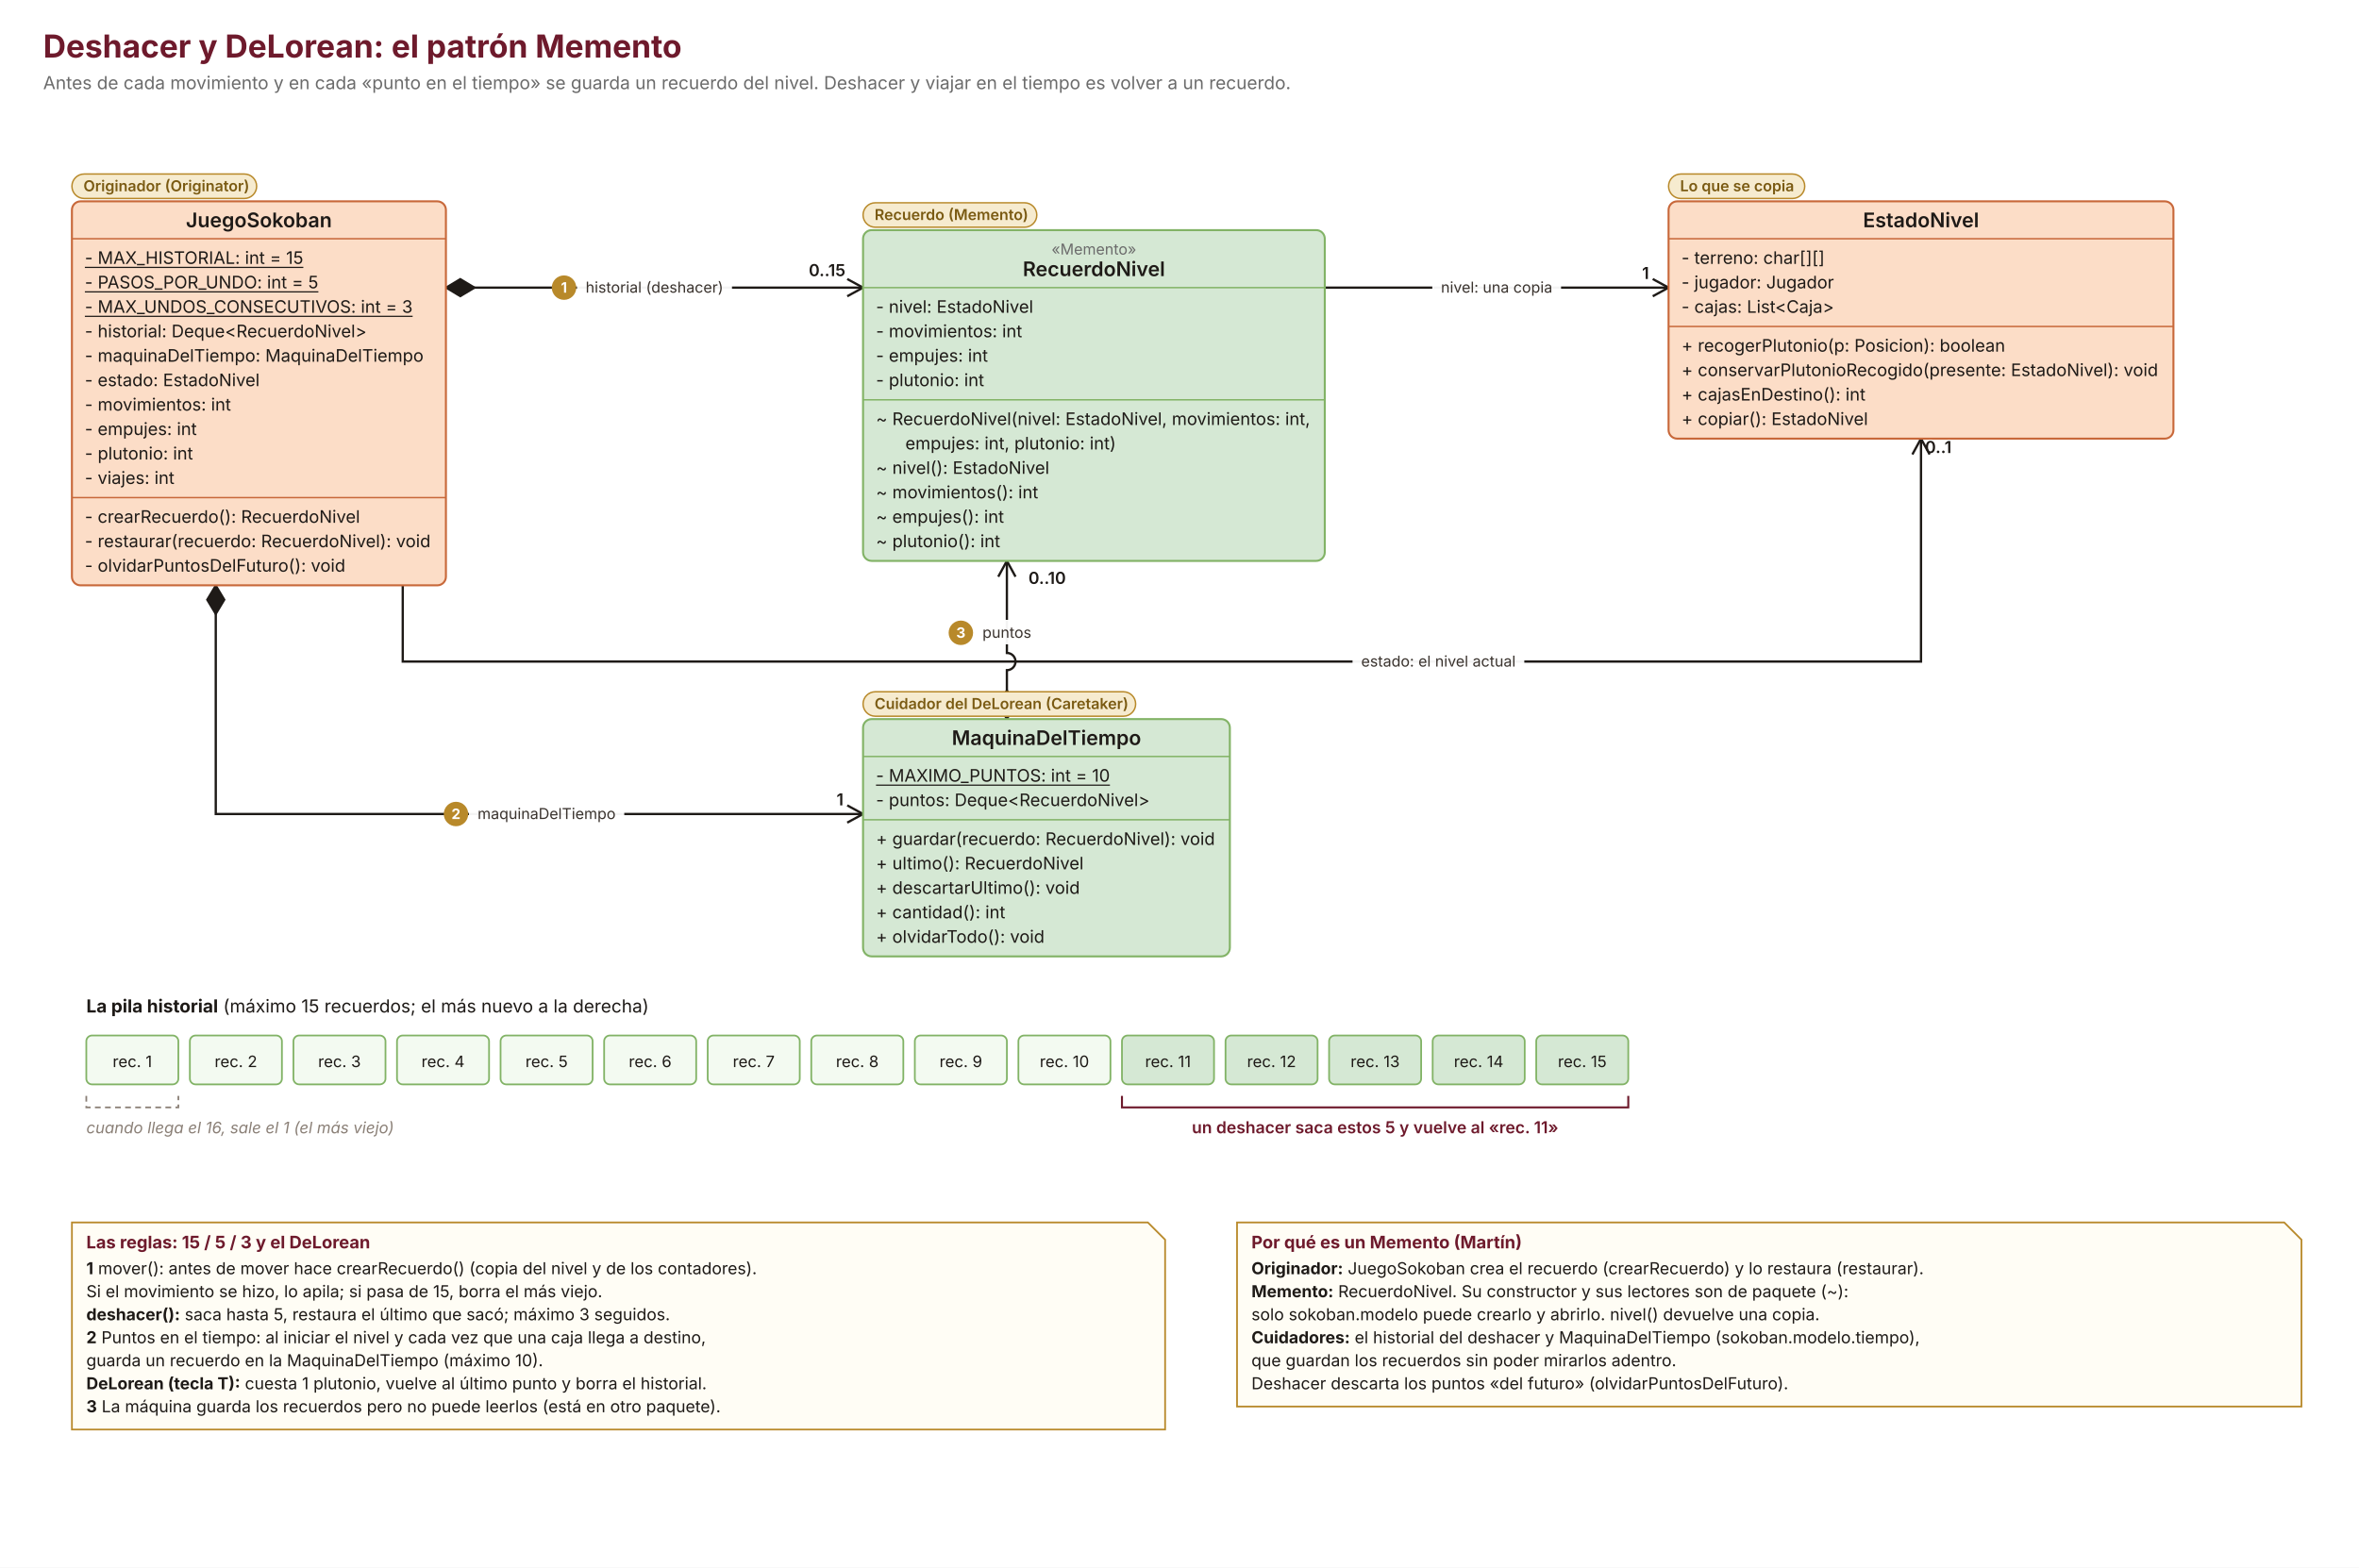
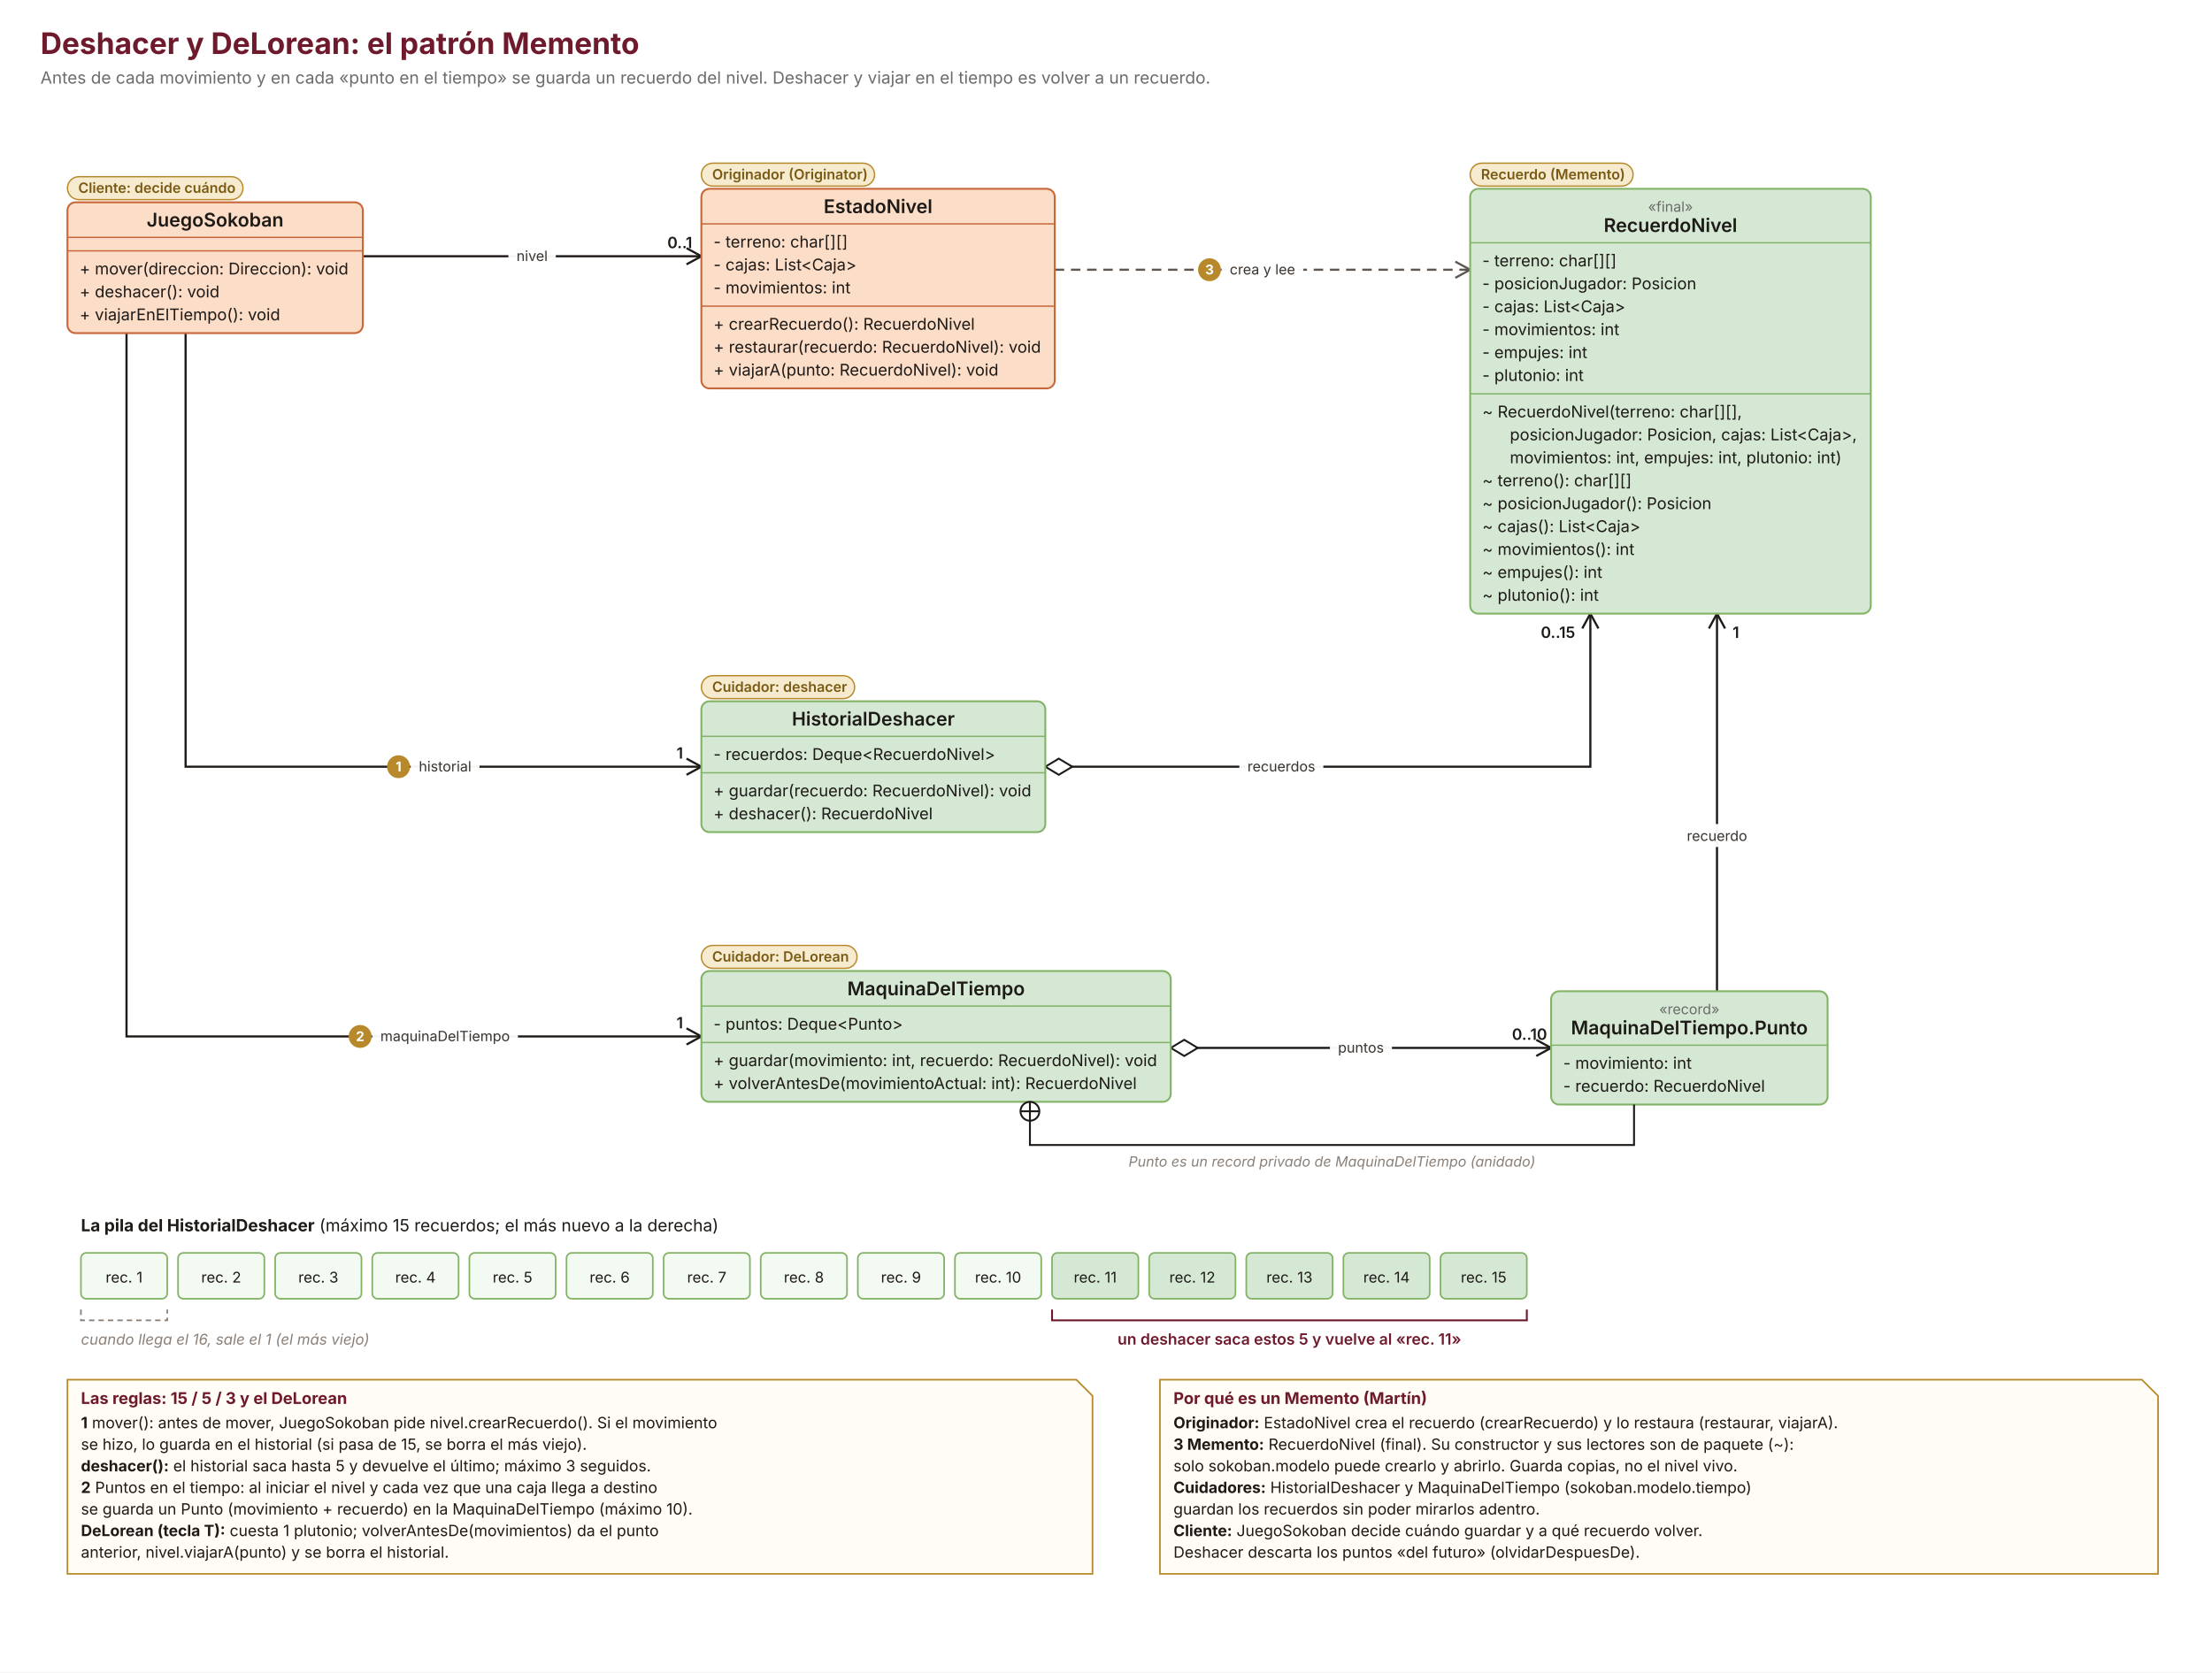
- <svg xmlns="http://www.w3.org/2000/svg" viewBox="0 0 1640 1090" width="1640" height="1090" font-family="Inter, Arial, sans-serif">
+ <svg xmlns="http://www.w3.org/2000/svg" viewBox="0 0 1640 1240" width="1640" height="1240" font-family="Inter, Arial, sans-serif">
  <style>text{white-space:pre}</style>
-   <rect width="1640" height="1090" fill="#FFFFFF" />
+   <rect width="1640" height="1240" fill="#FFFFFF" />
  <text x="30" y="40" font-size="22" font-weight="700" fill="#6E1A2C">Deshacer y DeLorean: el patrón Memento</text>
  <text x="30" y="62" font-size="12.5" fill="#6B6B6B">Antes de cada movimiento y en cada «punto en el tiempo» se guarda un recuerdo del nivel. Deshacer y viajar en el tiempo es volver a un recuerdo.</text>
-   <path d="M 310.0 200.0 L 600.0 200.0" fill="none" stroke="#1E1A17" stroke-width="1.6" />
-   <polyline points="589.0,194.0 600.0,200.0 589.0,206.0" fill="none" stroke="#1E1A17" stroke-width="1.6" />
-   <polygon points="310.0,200.0 320.0,206.0 330.0,200.0 320.0,194.0" fill="#1E1A17" stroke="#1E1A17" stroke-width="1.4" />
-   <rect x="401.109" y="191.0" width="107.781" height="17" rx="4" fill="#FFFFFF" fill-opacity="0.95" />
-   <text x="455.0" y="203.5" font-size="10.5" text-anchor="middle" fill="#3A332E">historial (deshacer)</text>
-   <circle cx="392.109" cy="200.0" r="8.5" fill="#B8892A" />
-   <text x="392.109" y="203.5" font-size="10" font-weight="700" text-anchor="middle" fill="#FFFFFF">1</text>
-   <text x="575" y="192" font-size="11.5" font-weight="600" fill="#1E1A17" text-anchor="middle">0..15</text>
-   <path d="M 150.0 407.0 L 150.0 566.0 L 600.0 566.0" fill="none" stroke="#1E1A17" stroke-width="1.6" />
-   <polyline points="589.0,560.0 600.0,566.0 589.0,572.0" fill="none" stroke="#1E1A17" stroke-width="1.6" />
-   <polygon points="150.0,407.0 144.0,417.0 150.0,427.0 156.0,417.0" fill="#1E1A17" stroke="#1E1A17" stroke-width="1.4" />
-   <rect x="326.008" y="557.0" width="107.984" height="17" rx="4" fill="#FFFFFF" fill-opacity="0.95" />
-   <text x="380" y="569.5" font-size="10.5" text-anchor="middle" fill="#3A332E">maquinaDelTiempo</text>
-   <circle cx="317.008" cy="566.0" r="8.5" fill="#B8892A" />
-   <text x="317.008" y="569.5" font-size="10" font-weight="700" text-anchor="middle" fill="#FFFFFF">2</text>
-   <text x="584" y="560.0" font-size="11.5" font-weight="600" fill="#1E1A17" text-anchor="middle">1</text>
-   <path d="M 700.0 500.0 L 700.0 466.0 A 6 6 0 0 0 700.0 454.0 L 700.0 390.0" fill="none" stroke="#1E1A17" stroke-width="1.6" />
-   <polyline points="694.0,401.0 700.0,390.0 706.0,401.0" fill="none" stroke="#1E1A17" stroke-width="1.6" />
-   <polygon points="700.0,500.0 706.0,490.0 700.0,480.0 694.0,490.0" fill="#FFFFFF" stroke="#1E1A17" stroke-width="1.4" />
-   <rect x="677.0" y="431" width="46.0" height="17" rx="4" fill="#FFFFFF" fill-opacity="0.95" />
-   <text x="700" y="443.5" font-size="10.5" text-anchor="middle" fill="#3A332E">puntos</text>
-   <circle cx="668.0" cy="440" r="8.5" fill="#B8892A" />
-   <text x="668.0" y="443.5" font-size="10" font-weight="700" text-anchor="middle" fill="#FFFFFF">3</text>
-   <text x="728" y="406" font-size="11.5" font-weight="600" fill="#1E1A17" text-anchor="middle">0..10</text>
-   <path d="M 921.0 200.0 L 1160.0 200.0" fill="none" stroke="#1E1A17" stroke-width="1.6" />
-   <polyline points="1149.0,194.0 1160.0,200.0 1149.0,206.0" fill="none" stroke="#1E1A17" stroke-width="1.6" />
-   <rect x="995.742" y="191.0" width="89.516" height="17" rx="4" fill="#FFFFFF" fill-opacity="0.95" />
-   <text x="1040.5" y="203.5" font-size="10.5" text-anchor="middle" fill="#3A332E">nivel: una copia</text>
-   <text x="1144" y="194.0" font-size="11.5" font-weight="600" fill="#1E1A17" text-anchor="middle">1</text>
-   <path d="M 280.0 407.0 L 280.0 460.0 L 1335.5 460.0 L 1335.5 305.0" fill="none" stroke="#1E1A17" stroke-width="1.6" />
-   <polyline points="1329.5,316.0 1335.5,305.0 1341.5,316.0" fill="none" stroke="#1E1A17" stroke-width="1.6" />
-   <rect x="940.289" y="451" width="119.422" height="17" rx="4" fill="#FFFFFF" fill-opacity="0.95" />
-   <text x="1000" y="463.5" font-size="10.5" text-anchor="middle" fill="#3A332E">estado: el nivel actual</text>
-   <text x="1347.5" y="315" font-size="11.5" font-weight="600" fill="#1E1A17" text-anchor="middle">0..1</text>
+   <path d="M 269.0 190.0 L 520.0 190.0" fill="none" stroke="#1E1A17" stroke-width="1.6" />
+   <polyline points="509.0,184.0 520.0,190.0 509.0,196.0" fill="none" stroke="#1E1A17" stroke-width="1.6" />
+   <rect x="376.938" y="181.0" width="35.125" height="17" rx="4" fill="#FFFFFF" fill-opacity="0.95" />
+   <text x="394.5" y="193.5" font-size="10.5" text-anchor="middle" fill="#3A332E">nivel</text>
+   <text x="504" y="184.0" font-size="11.5" font-weight="600" fill="#1E1A17" text-anchor="middle">0..1</text>
+   <path d="M 137.6 247.0 L 137.6 568.5 L 520.0 568.5" fill="none" stroke="#1E1A17" stroke-width="1.6" />
+   <polyline points="509.0,562.5 520.0,568.5 509.0,574.5" fill="none" stroke="#1E1A17" stroke-width="1.6" />
+   <rect x="304.484" y="559.5" width="51.031" height="17" rx="4" fill="#FFFFFF" fill-opacity="0.95" />
+   <text x="330" y="572.0" font-size="10.5" text-anchor="middle" fill="#3A332E">historial</text>
+   <circle cx="295.484" cy="568.5" r="8.5" fill="#B8892A" />
+   <text x="295.484" y="572.0" font-size="10" font-weight="700" text-anchor="middle" fill="#FFFFFF">1</text>
+   <text x="504" y="562.5" font-size="11.5" font-weight="600" fill="#1E1A17" text-anchor="middle">1</text>
+   <path d="M 93.8 247.0 L 93.8 768.5 L 520.0 768.5" fill="none" stroke="#1E1A17" stroke-width="1.6" />
+   <polyline points="509.0,762.5 520.0,768.5 509.0,774.5" fill="none" stroke="#1E1A17" stroke-width="1.6" />
+   <rect x="276.008" y="759.5" width="107.984" height="17" rx="4" fill="#FFFFFF" fill-opacity="0.95" />
+   <text x="330" y="772.0" font-size="10.5" text-anchor="middle" fill="#3A332E">maquinaDelTiempo</text>
+   <circle cx="267.008" cy="768.5" r="8.5" fill="#B8892A" />
+   <text x="267.008" y="772.0" font-size="10" font-weight="700" text-anchor="middle" fill="#FFFFFF">2</text>
+   <text x="504" y="762.5" font-size="11.5" font-weight="600" fill="#1E1A17" text-anchor="middle">1</text>
+   <path d="M 782.0 200.0 L 1090.0 200.0" fill="none" stroke="#5F5650" stroke-width="1.6" stroke-dasharray="7 5" />
+   <polyline points="1079.0,194.0 1090.0,200.0 1079.0,206.0" fill="none" stroke="#5F5650" stroke-width="1.6" />
+   <rect x="905.742" y="191.0" width="60.516" height="17" rx="4" fill="#FFFFFF" fill-opacity="0.95" />
+   <text x="936.0" y="203.5" font-size="10.5" text-anchor="middle" fill="#3A332E">crea y lee</text>
+   <circle cx="896.742" cy="200.0" r="8.5" fill="#B8892A" />
+   <text x="896.742" y="203.5" font-size="10" font-weight="700" text-anchor="middle" fill="#FFFFFF">3</text>
+   <path d="M 775.0 568.5 L 1179.1 568.5 L 1179.1 455.0" fill="none" stroke="#1E1A17" stroke-width="1.6" />
+   <polyline points="1173.1,466.0 1179.1,455.0 1185.1,466.0" fill="none" stroke="#1E1A17" stroke-width="1.6" />
+   <polygon points="775.0,568.5 785.0,574.5 795.0,568.5 785.0,562.5" fill="#FFFFFF" stroke="#1E1A17" stroke-width="1.4" />
+   <rect x="918.859" y="559.5" width="62.281" height="17" rx="4" fill="#FFFFFF" fill-opacity="0.95" />
+   <text x="950" y="572.0" font-size="10.5" text-anchor="middle" fill="#3A332E">recuerdos</text>
+   <text x="1155.1" y="473" font-size="11.5" font-weight="600" fill="#1E1A17" text-anchor="middle">0..15</text>
+   <path d="M 868.0 777.0 L 1150.0 777.0" fill="none" stroke="#1E1A17" stroke-width="1.6" />
+   <polyline points="1139.0,771.0 1150.0,777.0 1139.0,783.0" fill="none" stroke="#1E1A17" stroke-width="1.6" />
+   <polygon points="868.0,777.0 878.0,783.0 888.0,777.0 878.0,771.0" fill="#FFFFFF" stroke="#1E1A17" stroke-width="1.4" />
+   <rect x="986.0" y="768.0" width="46.0" height="17" rx="4" fill="#FFFFFF" fill-opacity="0.95" />
+   <text x="1009.0" y="780.5" font-size="10.5" text-anchor="middle" fill="#3A332E">puntos</text>
+   <text x="1134" y="771.0" font-size="11.5" font-weight="600" fill="#1E1A17" text-anchor="middle">0..10</text>
+   <path d="M 1273.0 735.0 L 1273.0 455.0" fill="none" stroke="#1E1A17" stroke-width="1.6" />
+   <polyline points="1267.0,466.0 1273.0,455.0 1279.0,466.0" fill="none" stroke="#1E1A17" stroke-width="1.6" />
+   <rect x="1244.633" y="611" width="56.734" height="17" rx="4" fill="#FFFFFF" fill-opacity="0.95" />
+   <text x="1273.0" y="623.5" font-size="10.5" text-anchor="middle" fill="#3A332E">recuerdo</text>
+   <text x="1287.0" y="473" font-size="11.5" font-weight="600" fill="#1E1A17" text-anchor="middle">1</text>
  <g class="caja" id="JuegoSokoban">
-     <rect x="50" y="121" width="128.422" height="17" rx="8.5" fill="#F6EBCF" stroke="#B8892A" stroke-width="1" />
-     <text x="58" y="133" font-size="10.5" font-weight="600" fill="#7A5A12">Originador (Originator)</text>
-     <rect x="50" y="140" width="260" height="267" rx="6" fill="#FCDDC7" stroke="#C8683A" stroke-width="1.4" />
-     <text x="180.0" y="158" text-anchor="middle" font-size="14" font-weight="600" fill="#1E1A17">JuegoSokoban</text>
-     <line x1="50" y1="166" x2="310" y2="166" stroke="#C8683A" stroke-width="1" />
-     <text x="59.0" y="183.5" font-size="12" fill="#1E1A17" text-decoration="underline">- MAX_HISTORIAL: int = 15</text>
-     <text x="59.0" y="200.5" font-size="12" fill="#1E1A17" text-decoration="underline">- PASOS_POR_UNDO: int = 5</text>
-     <text x="59.0" y="217.5" font-size="12" fill="#1E1A17" text-decoration="underline">- MAX_UNDOS_CONSECUTIVOS: int = 3</text>
-     <text x="59.0" y="234.5" font-size="12" fill="#1E1A17">- historial: Deque&lt;RecuerdoNivel&gt;</text>
-     <text x="59.0" y="251.5" font-size="12" fill="#1E1A17">- maquinaDelTiempo: MaquinaDelTiempo</text>
-     <text x="59.0" y="268.5" font-size="12" fill="#1E1A17">- estado: EstadoNivel</text>
-     <text x="59.0" y="285.5" font-size="12" fill="#1E1A17">- movimientos: int</text>
-     <text x="59.0" y="302.5" font-size="12" fill="#1E1A17">- empujes: int</text>
-     <text x="59.0" y="319.5" font-size="12" fill="#1E1A17">- plutonio: int</text>
-     <text x="59.0" y="336.5" font-size="12" fill="#1E1A17">- viajes: int</text>
-     <line x1="50" y1="346" x2="310" y2="346" stroke="#C8683A" stroke-width="1" />
-     <text x="59.0" y="363.5" font-size="12" fill="#1E1A17">- crearRecuerdo(): RecuerdoNivel</text>
-     <text x="59.0" y="380.5" font-size="12" fill="#1E1A17">- restaurar(recuerdo: RecuerdoNivel): void</text>
-     <text x="59.0" y="397.5" font-size="12" fill="#1E1A17">- olvidarPuntosDelFuturo(): void</text>
+     <rect x="50" y="131" width="130.141" height="17" rx="8.5" fill="#F6EBCF" stroke="#B8892A" stroke-width="1" />
+     <text x="58" y="143" font-size="10.5" font-weight="600" fill="#7A5A12">Cliente: decide cuándo</text>
+     <rect x="50" y="150" width="219" height="97" rx="6" fill="#FCDDC7" stroke="#C8683A" stroke-width="1.4" />
+     <text x="159.5" y="168" text-anchor="middle" font-size="14" font-weight="600" fill="#1E1A17">JuegoSokoban</text>
+     <line x1="50" y1="176" x2="269" y2="176" stroke="#C8683A" stroke-width="1" />
+     <line x1="50" y1="186" x2="269" y2="186" stroke="#C8683A" stroke-width="1" />
+     <text x="59.0" y="203.5" font-size="12" fill="#1E1A17">+ mover(direccion: Direccion): void</text>
+     <text x="59.0" y="220.5" font-size="12" fill="#1E1A17">+ deshacer(): void</text>
+     <text x="59.0" y="237.5" font-size="12" fill="#1E1A17">+ viajarEnElTiempo(): void</text>
+   </g>
+   <g class="caja" id="EstadoNivel">
+     <rect x="520" y="121" width="128.422" height="17" rx="8.5" fill="#F6EBCF" stroke="#B8892A" stroke-width="1" />
+     <text x="528" y="133" font-size="10.5" font-weight="600" fill="#7A5A12">Originador (Originator)</text>
+     <rect x="520" y="140" width="262" height="148" rx="6" fill="#FCDDC7" stroke="#C8683A" stroke-width="1.4" />
+     <text x="651.0" y="158" text-anchor="middle" font-size="14" font-weight="600" fill="#1E1A17">EstadoNivel</text>
+     <line x1="520" y1="166" x2="782" y2="166" stroke="#C8683A" stroke-width="1" />
+     <text x="529.0" y="183.5" font-size="12" fill="#1E1A17">- terreno: char[][]</text>
+     <text x="529.0" y="200.5" font-size="12" fill="#1E1A17">- cajas: List&lt;Caja&gt;</text>
+     <text x="529.0" y="217.5" font-size="12" fill="#1E1A17">- movimientos: int</text>
+     <line x1="520" y1="227" x2="782" y2="227" stroke="#C8683A" stroke-width="1" />
+     <text x="529.0" y="244.5" font-size="12" fill="#1E1A17">+ crearRecuerdo(): RecuerdoNivel</text>
+     <text x="529.0" y="261.5" font-size="12" fill="#1E1A17">+ restaurar(recuerdo: RecuerdoNivel): void</text>
+     <text x="529.0" y="278.5" font-size="12" fill="#1E1A17">+ viajarA(punto: RecuerdoNivel): void</text>
  </g>
  <g class="caja" id="RecuerdoNivel">
-     <rect x="600" y="141" width="120.797" height="17" rx="8.5" fill="#F6EBCF" stroke="#B8892A" stroke-width="1" />
-     <text x="608" y="153" font-size="10.5" font-weight="600" fill="#7A5A12">Recuerdo (Memento)</text>
-     <rect x="600" y="160" width="321" height="230" rx="6" fill="#D5E8D4" stroke="#82B366" stroke-width="1.4" />
-     <text x="760.5" y="177" text-anchor="middle" font-size="10.5" fill="#6B6B6B">«Memento»</text>
-     <text x="760.5" y="192" text-anchor="middle" font-size="14" font-weight="600" fill="#1E1A17">RecuerdoNivel</text>
-     <line x1="600" y1="200" x2="921" y2="200" stroke="#82B366" stroke-width="1" />
-     <text x="609.0" y="217.5" font-size="12" fill="#1E1A17">- nivel: EstadoNivel</text>
-     <text x="609.0" y="234.5" font-size="12" fill="#1E1A17">- movimientos: int</text>
-     <text x="609.0" y="251.5" font-size="12" fill="#1E1A17">- empujes: int</text>
-     <text x="609.0" y="268.5" font-size="12" fill="#1E1A17">- plutonio: int</text>
-     <line x1="600" y1="278" x2="921" y2="278" stroke="#82B366" stroke-width="1" />
-     <text x="609.0" y="295.5" font-size="12" fill="#1E1A17">~ RecuerdoNivel(nivel: EstadoNivel, movimientos: int,</text>
-     <text x="629.4" y="312.5" font-size="12" fill="#1E1A17">empujes: int, plutonio: int)</text>
-     <text x="609.0" y="329.5" font-size="12" fill="#1E1A17">~ nivel(): EstadoNivel</text>
-     <text x="609.0" y="346.5" font-size="12" fill="#1E1A17">~ movimientos(): int</text>
-     <text x="609.0" y="363.5" font-size="12" fill="#1E1A17">~ empujes(): int</text>
-     <text x="609.0" y="380.5" font-size="12" fill="#1E1A17">~ plutonio(): int</text>
+     <rect x="1090" y="121" width="120.797" height="17" rx="8.5" fill="#F6EBCF" stroke="#B8892A" stroke-width="1" />
+     <text x="1098" y="133" font-size="10.5" font-weight="600" fill="#7A5A12">Recuerdo (Memento)</text>
+     <rect x="1090" y="140" width="297" height="315" rx="6" fill="#D5E8D4" stroke="#82B366" stroke-width="1.4" />
+     <text x="1238.5" y="157" text-anchor="middle" font-size="10.5" fill="#6B6B6B">«final»</text>
+     <text x="1238.5" y="172" text-anchor="middle" font-size="14" font-weight="600" fill="#1E1A17">RecuerdoNivel</text>
+     <line x1="1090" y1="180" x2="1387" y2="180" stroke="#82B366" stroke-width="1" />
+     <text x="1099.0" y="197.5" font-size="12" fill="#1E1A17">- terreno: char[][]</text>
+     <text x="1099.0" y="214.5" font-size="12" fill="#1E1A17">- posicionJugador: Posicion</text>
+     <text x="1099.0" y="231.5" font-size="12" fill="#1E1A17">- cajas: List&lt;Caja&gt;</text>
+     <text x="1099.0" y="248.5" font-size="12" fill="#1E1A17">- movimientos: int</text>
+     <text x="1099.0" y="265.5" font-size="12" fill="#1E1A17">- empujes: int</text>
+     <text x="1099.0" y="282.5" font-size="12" fill="#1E1A17">- plutonio: int</text>
+     <line x1="1090" y1="292" x2="1387" y2="292" stroke="#82B366" stroke-width="1" />
+     <text x="1099.0" y="309.5" font-size="12" fill="#1E1A17">~ RecuerdoNivel(terreno: char[][],</text>
+     <text x="1119.4" y="326.5" font-size="12" fill="#1E1A17">posicionJugador: Posicion, cajas: List&lt;Caja&gt;,</text>
+     <text x="1119.4" y="343.5" font-size="12" fill="#1E1A17">movimientos: int, empujes: int, plutonio: int)</text>
+     <text x="1099.0" y="360.5" font-size="12" fill="#1E1A17">~ terreno(): char[][]</text>
+     <text x="1099.0" y="377.5" font-size="12" fill="#1E1A17">~ posicionJugador(): Posicion</text>
+     <text x="1099.0" y="394.5" font-size="12" fill="#1E1A17">~ cajas(): List&lt;Caja&gt;</text>
+     <text x="1099.0" y="411.5" font-size="12" fill="#1E1A17">~ movimientos(): int</text>
+     <text x="1099.0" y="428.5" font-size="12" fill="#1E1A17">~ empujes(): int</text>
+     <text x="1099.0" y="445.5" font-size="12" fill="#1E1A17">~ plutonio(): int</text>
+   </g>
+   <g class="caja" id="HistorialDeshacer">
+     <rect x="520" y="501" width="113.656" height="17" rx="8.5" fill="#F6EBCF" stroke="#B8892A" stroke-width="1" />
+     <text x="528" y="513" font-size="10.5" font-weight="600" fill="#7A5A12">Cuidador: deshacer</text>
+     <rect x="520" y="520" width="255" height="97" rx="6" fill="#D5E8D4" stroke="#82B366" stroke-width="1.4" />
+     <text x="647.5" y="538" text-anchor="middle" font-size="14" font-weight="600" fill="#1E1A17">HistorialDeshacer</text>
+     <line x1="520" y1="546" x2="775" y2="546" stroke="#82B366" stroke-width="1" />
+     <text x="529.0" y="563.5" font-size="12" fill="#1E1A17">- recuerdos: Deque&lt;RecuerdoNivel&gt;</text>
+     <line x1="520" y1="573" x2="775" y2="573" stroke="#82B366" stroke-width="1" />
+     <text x="529.0" y="590.5" font-size="12" fill="#1E1A17">+ guardar(recuerdo: RecuerdoNivel): void</text>
+     <text x="529.0" y="607.5" font-size="12" fill="#1E1A17">+ deshacer(): RecuerdoNivel</text>
  </g>
  <g class="caja" id="MaquinaDelTiempo">
-     <rect x="600" y="481" width="189.516" height="17" rx="8.5" fill="#F6EBCF" stroke="#B8892A" stroke-width="1" />
-     <text x="608" y="493" font-size="10.5" font-weight="600" fill="#7A5A12">Cuidador del DeLorean (Caretaker)</text>
-     <rect x="600" y="500" width="255" height="165" rx="6" fill="#D5E8D4" stroke="#82B366" stroke-width="1.4" />
-     <text x="727.5" y="518" text-anchor="middle" font-size="14" font-weight="600" fill="#1E1A17">MaquinaDelTiempo</text>
-     <line x1="600" y1="526" x2="855" y2="526" stroke="#82B366" stroke-width="1" />
-     <text x="609.0" y="543.5" font-size="12" fill="#1E1A17" text-decoration="underline">- MAXIMO_PUNTOS: int = 10</text>
-     <text x="609.0" y="560.5" font-size="12" fill="#1E1A17">- puntos: Deque&lt;RecuerdoNivel&gt;</text>
-     <line x1="600" y1="570" x2="855" y2="570" stroke="#82B366" stroke-width="1" />
-     <text x="609.0" y="587.5" font-size="12" fill="#1E1A17">+ guardar(recuerdo: RecuerdoNivel): void</text>
-     <text x="609.0" y="604.5" font-size="12" fill="#1E1A17">+ ultimo(): RecuerdoNivel</text>
-     <text x="609.0" y="621.5" font-size="12" fill="#1E1A17">+ descartarUltimo(): void</text>
-     <text x="609.0" y="638.5" font-size="12" fill="#1E1A17">+ cantidad(): int</text>
-     <text x="609.0" y="655.5" font-size="12" fill="#1E1A17">+ olvidarTodo(): void</text>
+     <rect x="520" y="701" width="115.438" height="17" rx="8.5" fill="#F6EBCF" stroke="#B8892A" stroke-width="1" />
+     <text x="528" y="713" font-size="10.5" font-weight="600" fill="#7A5A12">Cuidador: DeLorean</text>
+     <rect x="520" y="720" width="348" height="97" rx="6" fill="#D5E8D4" stroke="#82B366" stroke-width="1.4" />
+     <text x="694.0" y="738" text-anchor="middle" font-size="14" font-weight="600" fill="#1E1A17">MaquinaDelTiempo</text>
+     <line x1="520" y1="746" x2="868" y2="746" stroke="#82B366" stroke-width="1" />
+     <text x="529.0" y="763.5" font-size="12" fill="#1E1A17">- puntos: Deque&lt;Punto&gt;</text>
+     <line x1="520" y1="773" x2="868" y2="773" stroke="#82B366" stroke-width="1" />
+     <text x="529.0" y="790.5" font-size="12" fill="#1E1A17">+ guardar(movimiento: int, recuerdo: RecuerdoNivel): void</text>
+     <text x="529.0" y="807.5" font-size="12" fill="#1E1A17">+ volverAntesDe(movimientoActual: int): RecuerdoNivel</text>
  </g>
-   <g class="caja" id="EstadoNivel">
-     <rect x="1160" y="121" width="94.672" height="17" rx="8.5" fill="#F6EBCF" stroke="#B8892A" stroke-width="1" />
-     <text x="1168" y="133" font-size="10.5" font-weight="600" fill="#7A5A12">Lo que se copia</text>
-     <rect x="1160" y="140" width="351" height="165" rx="6" fill="#FCDDC7" stroke="#C8683A" stroke-width="1.4" />
-     <text x="1335.5" y="158" text-anchor="middle" font-size="14" font-weight="600" fill="#1E1A17">EstadoNivel</text>
-     <line x1="1160" y1="166" x2="1511" y2="166" stroke="#C8683A" stroke-width="1" />
-     <text x="1169.0" y="183.5" font-size="12" fill="#1E1A17">- terreno: char[][]</text>
-     <text x="1169.0" y="200.5" font-size="12" fill="#1E1A17">- jugador: Jugador</text>
-     <text x="1169.0" y="217.5" font-size="12" fill="#1E1A17">- cajas: List&lt;Caja&gt;</text>
-     <line x1="1160" y1="227" x2="1511" y2="227" stroke="#C8683A" stroke-width="1" />
-     <text x="1169.0" y="244.5" font-size="12" fill="#1E1A17">+ recogerPlutonio(p: Posicion): boolean</text>
-     <text x="1169.0" y="261.5" font-size="12" fill="#1E1A17">+ conservarPlutonioRecogido(presente: EstadoNivel): void</text>
-     <text x="1169.0" y="278.5" font-size="12" fill="#1E1A17">+ cajasEnDestino(): int</text>
-     <text x="1169.0" y="295.5" font-size="12" fill="#1E1A17">+ copiar(): EstadoNivel</text>
+   <g class="caja" id="Punto">
+     <rect x="1150" y="735" width="205" height="84" rx="6" fill="#D5E8D4" stroke="#82B366" stroke-width="1.4" />
+     <text x="1252.5" y="752" text-anchor="middle" font-size="10.5" fill="#6B6B6B">«record»</text>
+     <text x="1252.5" y="767" text-anchor="middle" font-size="14" font-weight="600" fill="#1E1A17">MaquinaDelTiempo.Punto</text>
+     <line x1="1150" y1="775" x2="1355" y2="775" stroke="#82B366" stroke-width="1" />
+     <text x="1159.0" y="792.5" font-size="12" fill="#1E1A17">- movimiento: int</text>
+     <text x="1159.0" y="809.5" font-size="12" fill="#1E1A17">- recuerdo: RecuerdoNivel</text>
  </g>
-   <text x="60" y="704" font-size="12.5" font-weight="400" fill="#1E1A17" text-anchor="start">
-     <tspan font-weight="700">La pila historial</tspan> (máximo 15 recuerdos; el más nuevo a la derecha)</text>
-   <rect x="60" y="720" width="64" height="34" rx="4" fill="#F3FAF1" stroke="#82B366" stroke-width="1.2" />
-   <text x="92.0" y="742" font-size="11" font-weight="400" fill="#1E1A17" text-anchor="middle">rec. 1</text>
-   <rect x="132" y="720" width="64" height="34" rx="4" fill="#F3FAF1" stroke="#82B366" stroke-width="1.2" />
-   <text x="164.0" y="742" font-size="11" font-weight="400" fill="#1E1A17" text-anchor="middle">rec. 2</text>
-   <rect x="204" y="720" width="64" height="34" rx="4" fill="#F3FAF1" stroke="#82B366" stroke-width="1.2" />
-   <text x="236.0" y="742" font-size="11" font-weight="400" fill="#1E1A17" text-anchor="middle">rec. 3</text>
-   <rect x="276" y="720" width="64" height="34" rx="4" fill="#F3FAF1" stroke="#82B366" stroke-width="1.2" />
-   <text x="308.0" y="742" font-size="11" font-weight="400" fill="#1E1A17" text-anchor="middle">rec. 4</text>
-   <rect x="348" y="720" width="64" height="34" rx="4" fill="#F3FAF1" stroke="#82B366" stroke-width="1.2" />
-   <text x="380.0" y="742" font-size="11" font-weight="400" fill="#1E1A17" text-anchor="middle">rec. 5</text>
-   <rect x="420" y="720" width="64" height="34" rx="4" fill="#F3FAF1" stroke="#82B366" stroke-width="1.2" />
-   <text x="452.0" y="742" font-size="11" font-weight="400" fill="#1E1A17" text-anchor="middle">rec. 6</text>
-   <rect x="492" y="720" width="64" height="34" rx="4" fill="#F3FAF1" stroke="#82B366" stroke-width="1.2" />
-   <text x="524.0" y="742" font-size="11" font-weight="400" fill="#1E1A17" text-anchor="middle">rec. 7</text>
-   <rect x="564" y="720" width="64" height="34" rx="4" fill="#F3FAF1" stroke="#82B366" stroke-width="1.2" />
-   <text x="596.0" y="742" font-size="11" font-weight="400" fill="#1E1A17" text-anchor="middle">rec. 8</text>
-   <rect x="636" y="720" width="64" height="34" rx="4" fill="#F3FAF1" stroke="#82B366" stroke-width="1.2" />
-   <text x="668.0" y="742" font-size="11" font-weight="400" fill="#1E1A17" text-anchor="middle">rec. 9</text>
-   <rect x="708" y="720" width="64" height="34" rx="4" fill="#F3FAF1" stroke="#82B366" stroke-width="1.2" />
-   <text x="740.0" y="742" font-size="11" font-weight="400" fill="#1E1A17" text-anchor="middle">rec. 10</text>
-   <rect x="780" y="720" width="64" height="34" rx="4" fill="#D5E8D4" stroke="#82B366" stroke-width="1.2" />
-   <text x="812.0" y="742" font-size="11" font-weight="400" fill="#1E1A17" text-anchor="middle">rec. 11</text>
-   <rect x="852" y="720" width="64" height="34" rx="4" fill="#D5E8D4" stroke="#82B366" stroke-width="1.2" />
-   <text x="884.0" y="742" font-size="11" font-weight="400" fill="#1E1A17" text-anchor="middle">rec. 12</text>
-   <rect x="924" y="720" width="64" height="34" rx="4" fill="#D5E8D4" stroke="#82B366" stroke-width="1.2" />
-   <text x="956.0" y="742" font-size="11" font-weight="400" fill="#1E1A17" text-anchor="middle">rec. 13</text>
-   <rect x="996" y="720" width="64" height="34" rx="4" fill="#D5E8D4" stroke="#82B366" stroke-width="1.2" />
-   <text x="1028.0" y="742" font-size="11" font-weight="400" fill="#1E1A17" text-anchor="middle">rec. 14</text>
-   <rect x="1068" y="720" width="64" height="34" rx="4" fill="#D5E8D4" stroke="#82B366" stroke-width="1.2" />
-   <text x="1100.0" y="742" font-size="11" font-weight="400" fill="#1E1A17" text-anchor="middle">rec. 15</text>
-   <path d="M 780 762 L 780 770 L 1132 770 L 1132 762" fill="none" stroke="#6E1A2C" stroke-width="1.4" />
-   <text x="956.0" y="788" font-size="11.5" font-weight="600" fill="#6E1A2C" text-anchor="middle">un deshacer saca estos 5 y vuelve al «rec. 11»</text>
-   <path d="M 60 762 L 60 770 L 124 770 L 124 762" fill="none" stroke="#8A7F76" stroke-width="1.2" stroke-dasharray="4 3" />
-   <text x="60" y="788" font-size="11" font-weight="400" fill="#8A7F76" text-anchor="start" font-style="italic">cuando llega el 16, sale el 1 (el más viejo)</text>
-   <path d="M 50 850 L 798 850 L 810 862 L 810 994 L 50 994 Z" fill="#FFFDF5" stroke="#B8892A" stroke-width="1.2" />
-   <text x="60" y="868" font-size="12" font-weight="700" fill="#6E1A2C">Las reglas: 15 / 5 / 3 y el DeLorean</text>
-   <text x="60" y="886" font-size="11.5" fill="#1E1A17">
-     <tspan font-weight="700">1</tspan> mover(): antes de mover hace crearRecuerdo() (copia del nivel y de los contadores).</text>
-   <text x="60" y="902" font-size="11.5" fill="#1E1A17">     Si el movimiento se hizo, lo apila; si pasa de 15, borra el más viejo.</text>
-   <text x="60" y="918" font-size="11.5" fill="#1E1A17">
-     <tspan font-weight="700">deshacer():</tspan> saca hasta 5, restaura el último que sacó; máximo 3 seguidos.</text>
-   <text x="60" y="934" font-size="11.5" fill="#1E1A17">
-     <tspan font-weight="700">2</tspan> Puntos en el tiempo: al iniciar el nivel y cada vez que una caja llega a destino,</text>
-   <text x="60" y="950" font-size="11.5" fill="#1E1A17">     guarda un recuerdo en la MaquinaDelTiempo (máximo 10).</text>
-   <text x="60" y="966" font-size="11.5" fill="#1E1A17">
-     <tspan font-weight="700">DeLorean (tecla T):</tspan> cuesta 1 plutonio, vuelve al último punto y borra el historial.</text>
-   <text x="60" y="982" font-size="11.5" fill="#1E1A17">
-     <tspan font-weight="700">3</tspan> La máquina guarda los recuerdos pero no puede leerlos (está en otro paquete).</text>
-   <path d="M 860 850 L 1588 850 L 1600 862 L 1600 978 L 860 978 Z" fill="#FFFDF5" stroke="#B8892A" stroke-width="1.2" />
-   <text x="870" y="868" font-size="12" font-weight="700" fill="#6E1A2C">Por qué es un Memento (Martín)</text>
-   <text x="870" y="886" font-size="11.5" fill="#1E1A17">
-     <tspan font-weight="700">Originador:</tspan> JuegoSokoban crea el recuerdo (crearRecuerdo) y lo restaura (restaurar).</text>
-   <text x="870" y="902" font-size="11.5" fill="#1E1A17">
-     <tspan font-weight="700">Memento:</tspan> RecuerdoNivel. Su constructor y sus lectores son de paquete (~):</text>
-   <text x="870" y="918" font-size="11.5" fill="#1E1A17">     solo sokoban.modelo puede crearlo y abrirlo. nivel() devuelve una copia.</text>
-   <text x="870" y="934" font-size="11.5" fill="#1E1A17">
-     <tspan font-weight="700">Cuidadores:</tspan> el historial del deshacer y MaquinaDelTiempo (sokoban.modelo.tiempo),</text>
-   <text x="870" y="950" font-size="11.5" fill="#1E1A17">     que guardan los recuerdos sin poder mirarlos adentro.</text>
-   <text x="870" y="966" font-size="11.5" fill="#1E1A17">Deshacer descarta los puntos «del futuro» (olvidarPuntosDelFuturo).</text>
+   <path d="M 1211.5 819 L 1211.5 849 L 763.6 849 L 763.6 831" fill="none" stroke="#1E1A17" stroke-width="1.4" />
+   <circle cx="763.6" cy="824" r="7" fill="#FFFFFF" stroke="#1E1A17" stroke-width="1.4" />
+   <path d="M 756.6 824 L 770.6 824 M 763.6 817 L 763.6 831" stroke="#1E1A17" stroke-width="1.4" />
+   <text x="987.55" y="865" font-size="10.5" font-weight="400" fill="#8A7F76" text-anchor="middle" font-style="italic">Punto es un record privado de MaquinaDelTiempo (anidado)</text>
+   <text x="60" y="913" font-size="12.5" font-weight="400" fill="#1E1A17" text-anchor="start">
+     <tspan font-weight="700">La pila del HistorialDeshacer</tspan> (máximo 15 recuerdos; el más nuevo a la derecha)</text>
+   <rect x="60" y="929" width="64" height="34" rx="4" fill="#F3FAF1" stroke="#82B366" stroke-width="1.2" />
+   <text x="92.0" y="951" font-size="11" font-weight="400" fill="#1E1A17" text-anchor="middle">rec. 1</text>
+   <rect x="132" y="929" width="64" height="34" rx="4" fill="#F3FAF1" stroke="#82B366" stroke-width="1.2" />
+   <text x="164.0" y="951" font-size="11" font-weight="400" fill="#1E1A17" text-anchor="middle">rec. 2</text>
+   <rect x="204" y="929" width="64" height="34" rx="4" fill="#F3FAF1" stroke="#82B366" stroke-width="1.2" />
+   <text x="236.0" y="951" font-size="11" font-weight="400" fill="#1E1A17" text-anchor="middle">rec. 3</text>
+   <rect x="276" y="929" width="64" height="34" rx="4" fill="#F3FAF1" stroke="#82B366" stroke-width="1.2" />
+   <text x="308.0" y="951" font-size="11" font-weight="400" fill="#1E1A17" text-anchor="middle">rec. 4</text>
+   <rect x="348" y="929" width="64" height="34" rx="4" fill="#F3FAF1" stroke="#82B366" stroke-width="1.2" />
+   <text x="380.0" y="951" font-size="11" font-weight="400" fill="#1E1A17" text-anchor="middle">rec. 5</text>
+   <rect x="420" y="929" width="64" height="34" rx="4" fill="#F3FAF1" stroke="#82B366" stroke-width="1.2" />
+   <text x="452.0" y="951" font-size="11" font-weight="400" fill="#1E1A17" text-anchor="middle">rec. 6</text>
+   <rect x="492" y="929" width="64" height="34" rx="4" fill="#F3FAF1" stroke="#82B366" stroke-width="1.2" />
+   <text x="524.0" y="951" font-size="11" font-weight="400" fill="#1E1A17" text-anchor="middle">rec. 7</text>
+   <rect x="564" y="929" width="64" height="34" rx="4" fill="#F3FAF1" stroke="#82B366" stroke-width="1.2" />
+   <text x="596.0" y="951" font-size="11" font-weight="400" fill="#1E1A17" text-anchor="middle">rec. 8</text>
+   <rect x="636" y="929" width="64" height="34" rx="4" fill="#F3FAF1" stroke="#82B366" stroke-width="1.2" />
+   <text x="668.0" y="951" font-size="11" font-weight="400" fill="#1E1A17" text-anchor="middle">rec. 9</text>
+   <rect x="708" y="929" width="64" height="34" rx="4" fill="#F3FAF1" stroke="#82B366" stroke-width="1.2" />
+   <text x="740.0" y="951" font-size="11" font-weight="400" fill="#1E1A17" text-anchor="middle">rec. 10</text>
+   <rect x="780" y="929" width="64" height="34" rx="4" fill="#D5E8D4" stroke="#82B366" stroke-width="1.2" />
+   <text x="812.0" y="951" font-size="11" font-weight="400" fill="#1E1A17" text-anchor="middle">rec. 11</text>
+   <rect x="852" y="929" width="64" height="34" rx="4" fill="#D5E8D4" stroke="#82B366" stroke-width="1.2" />
+   <text x="884.0" y="951" font-size="11" font-weight="400" fill="#1E1A17" text-anchor="middle">rec. 12</text>
+   <rect x="924" y="929" width="64" height="34" rx="4" fill="#D5E8D4" stroke="#82B366" stroke-width="1.2" />
+   <text x="956.0" y="951" font-size="11" font-weight="400" fill="#1E1A17" text-anchor="middle">rec. 13</text>
+   <rect x="996" y="929" width="64" height="34" rx="4" fill="#D5E8D4" stroke="#82B366" stroke-width="1.2" />
+   <text x="1028.0" y="951" font-size="11" font-weight="400" fill="#1E1A17" text-anchor="middle">rec. 14</text>
+   <rect x="1068" y="929" width="64" height="34" rx="4" fill="#D5E8D4" stroke="#82B366" stroke-width="1.2" />
+   <text x="1100.0" y="951" font-size="11" font-weight="400" fill="#1E1A17" text-anchor="middle">rec. 15</text>
+   <path d="M 780 971 L 780 979 L 1132 979 L 1132 971" fill="none" stroke="#6E1A2C" stroke-width="1.4" />
+   <text x="956.0" y="997" font-size="11.5" font-weight="600" fill="#6E1A2C" text-anchor="middle">un deshacer saca estos 5 y vuelve al «rec. 11»</text>
+   <path d="M 60 971 L 60 979 L 124 979 L 124 971" fill="none" stroke="#8A7F76" stroke-width="1.2" stroke-dasharray="4 3" />
+   <text x="60" y="997" font-size="11" font-weight="400" fill="#8A7F76" text-anchor="start" font-style="italic">cuando llega el 16, sale el 1 (el más viejo)</text>
+   <path d="M 50 1023 L 798 1023 L 810 1035 L 810 1167 L 50 1167 Z" fill="#FFFDF5" stroke="#B8892A" stroke-width="1.2" />
+   <text x="60" y="1041" font-size="12" font-weight="700" fill="#6E1A2C">Las reglas: 15 / 5 / 3 y el DeLorean</text>
+   <text x="60" y="1059" font-size="11.5" fill="#1E1A17">
+     <tspan font-weight="700">1</tspan> mover(): antes de mover, JuegoSokoban pide nivel.crearRecuerdo(). Si el movimiento</text>
+   <text x="60" y="1075" font-size="11.5" fill="#1E1A17">     se hizo, lo guarda en el historial (si pasa de 15, se borra el más viejo).</text>
+   <text x="60" y="1091" font-size="11.5" fill="#1E1A17">
+     <tspan font-weight="700">deshacer():</tspan> el historial saca hasta 5 y devuelve el último; máximo 3 seguidos.</text>
+   <text x="60" y="1107" font-size="11.5" fill="#1E1A17">
+     <tspan font-weight="700">2</tspan> Puntos en el tiempo: al iniciar el nivel y cada vez que una caja llega a destino</text>
+   <text x="60" y="1123" font-size="11.5" fill="#1E1A17">     se guarda un Punto (movimiento + recuerdo) en la MaquinaDelTiempo (máximo 10).</text>
+   <text x="60" y="1139" font-size="11.5" fill="#1E1A17">
+     <tspan font-weight="700">DeLorean (tecla T):</tspan> cuesta 1 plutonio; volverAntesDe(movimientos) da el punto</text>
+   <text x="60" y="1155" font-size="11.5" fill="#1E1A17">     anterior, nivel.viajarA(punto) y se borra el historial.</text>
+   <path d="M 860 1023 L 1588 1023 L 1600 1035 L 1600 1167 L 860 1167 Z" fill="#FFFDF5" stroke="#B8892A" stroke-width="1.2" />
+   <text x="870" y="1041" font-size="12" font-weight="700" fill="#6E1A2C">Por qué es un Memento (Martín)</text>
+   <text x="870" y="1059" font-size="11.5" fill="#1E1A17">
+     <tspan font-weight="700">Originador:</tspan> EstadoNivel crea el recuerdo (crearRecuerdo) y lo restaura (restaurar, viajarA).</text>
+   <text x="870" y="1075" font-size="11.5" fill="#1E1A17">
+     <tspan font-weight="700">3 Memento:</tspan> RecuerdoNivel (final). Su constructor y sus lectores son de paquete (~):</text>
+   <text x="870" y="1091" font-size="11.5" fill="#1E1A17">     solo sokoban.modelo puede crearlo y abrirlo. Guarda copias, no el nivel vivo.</text>
+   <text x="870" y="1107" font-size="11.5" fill="#1E1A17">
+     <tspan font-weight="700">Cuidadores:</tspan> HistorialDeshacer y MaquinaDelTiempo (sokoban.modelo.tiempo)</text>
+   <text x="870" y="1123" font-size="11.5" fill="#1E1A17">     guardan los recuerdos sin poder mirarlos adentro.</text>
+   <text x="870" y="1139" font-size="11.5" fill="#1E1A17">
+     <tspan font-weight="700">Cliente:</tspan> JuegoSokoban decide cuándo guardar y a qué recuerdo volver.</text>
+   <text x="870" y="1155" font-size="11.5" fill="#1E1A17">Deshacer descarta los puntos «del futuro» (olvidarDespuesDe).</text>
</svg>
